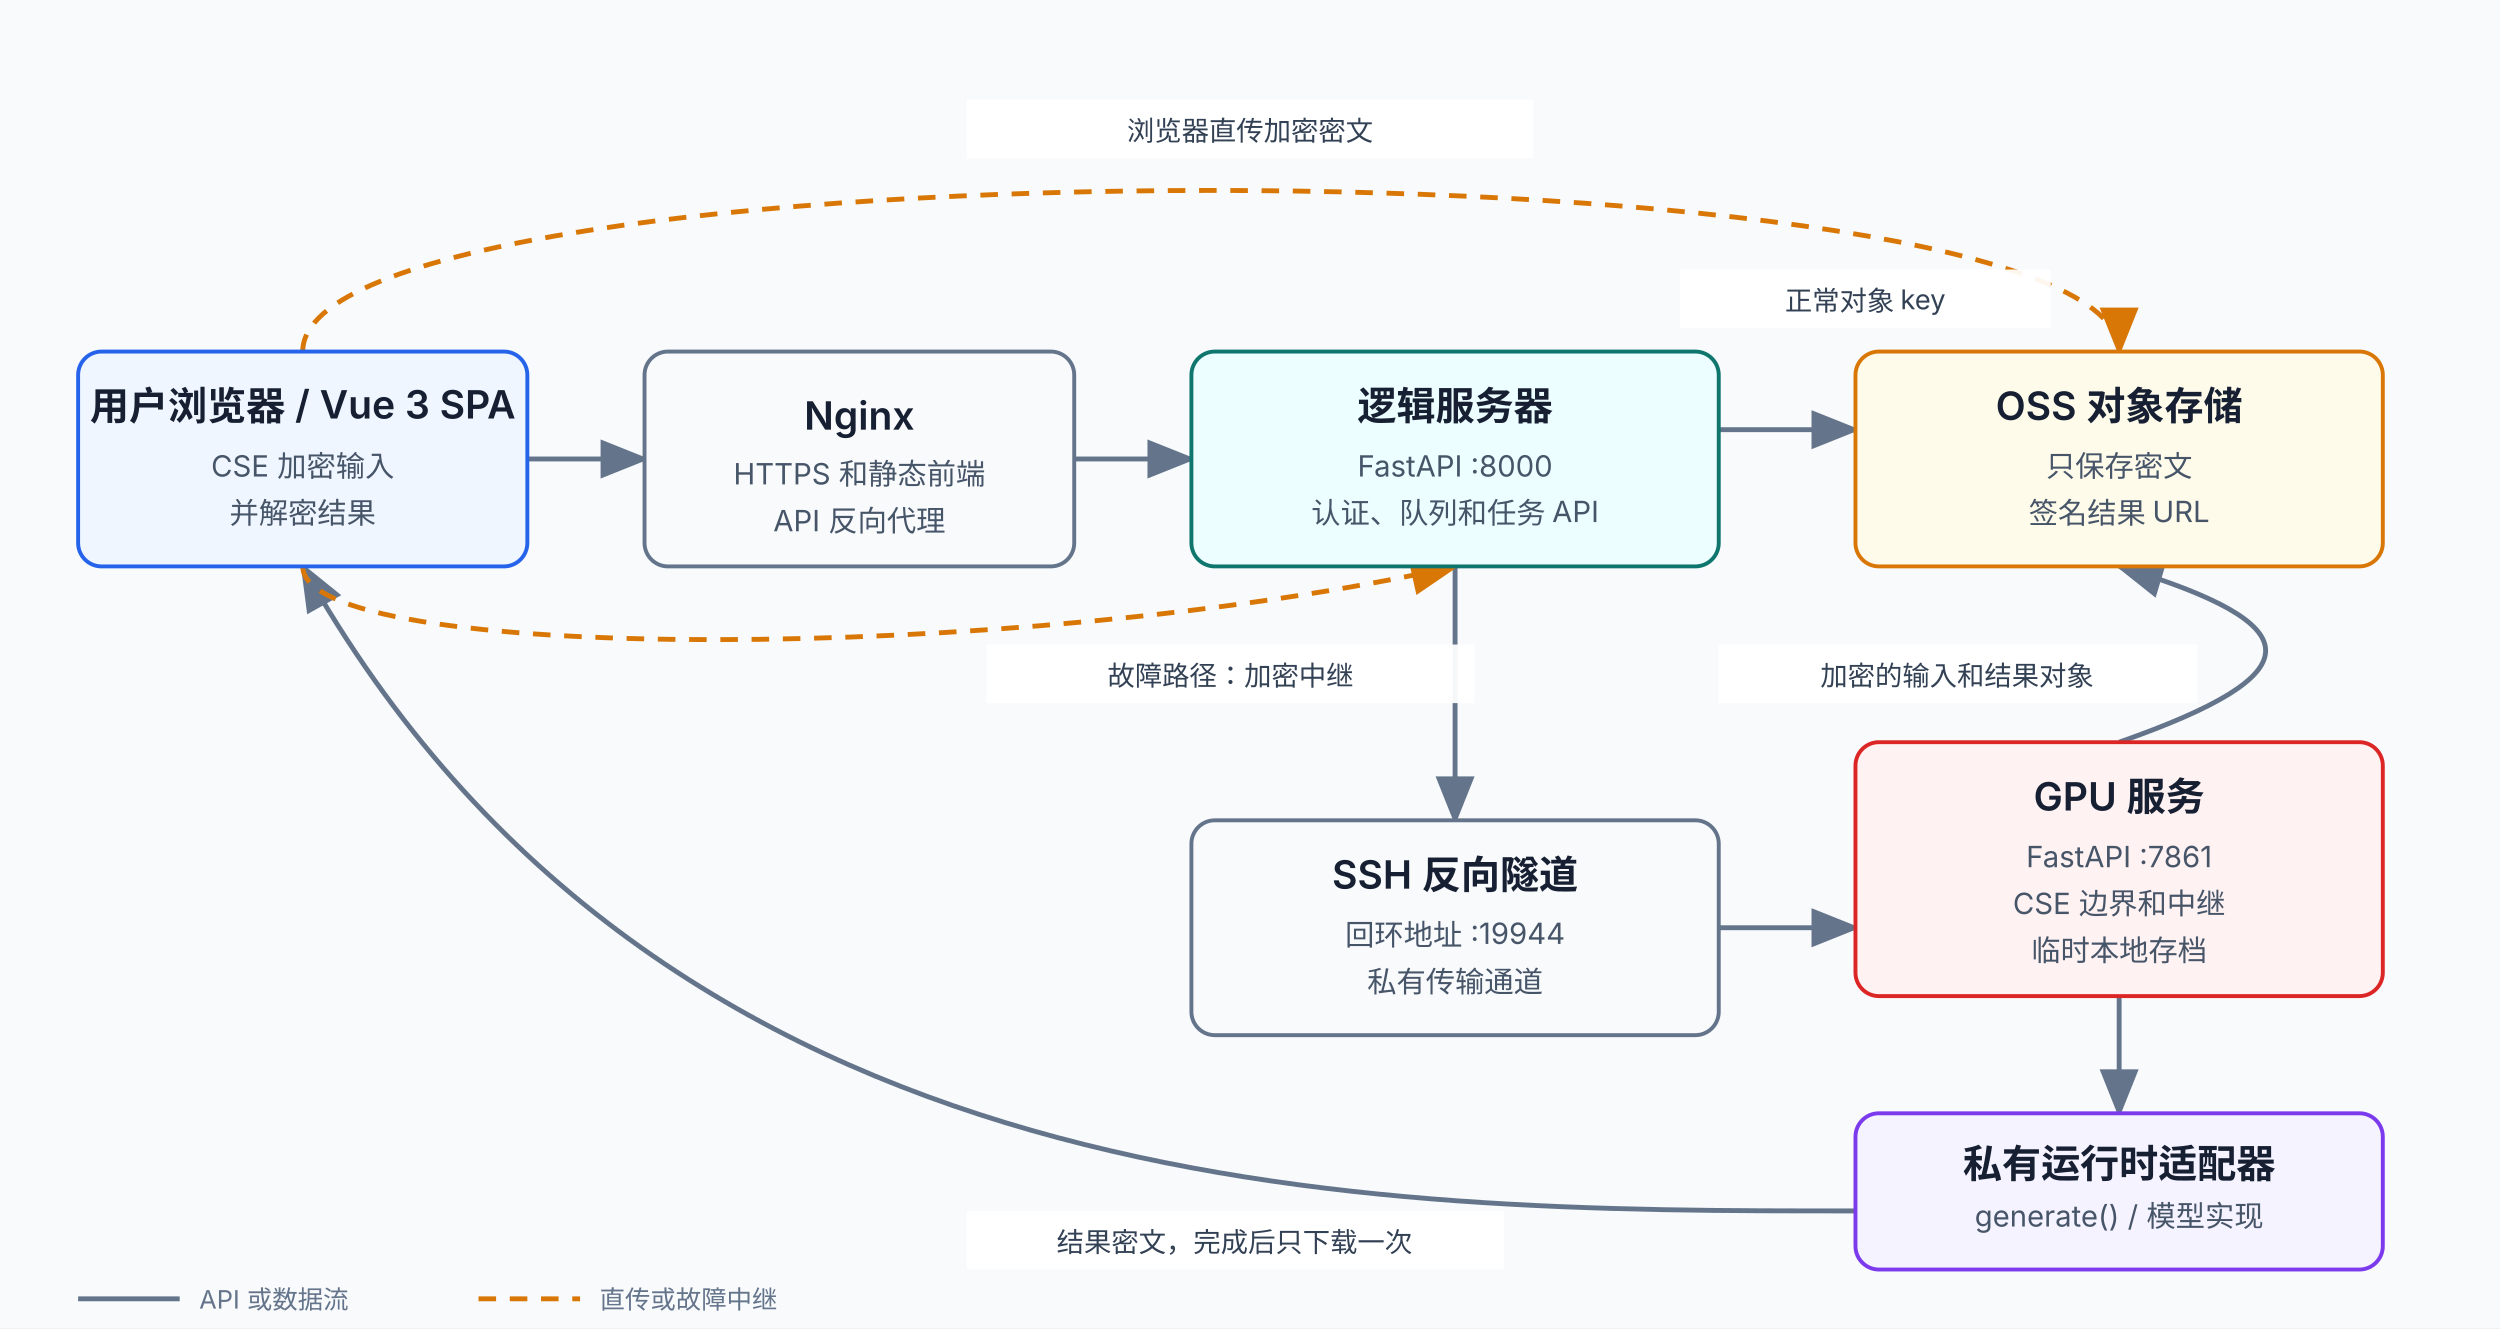
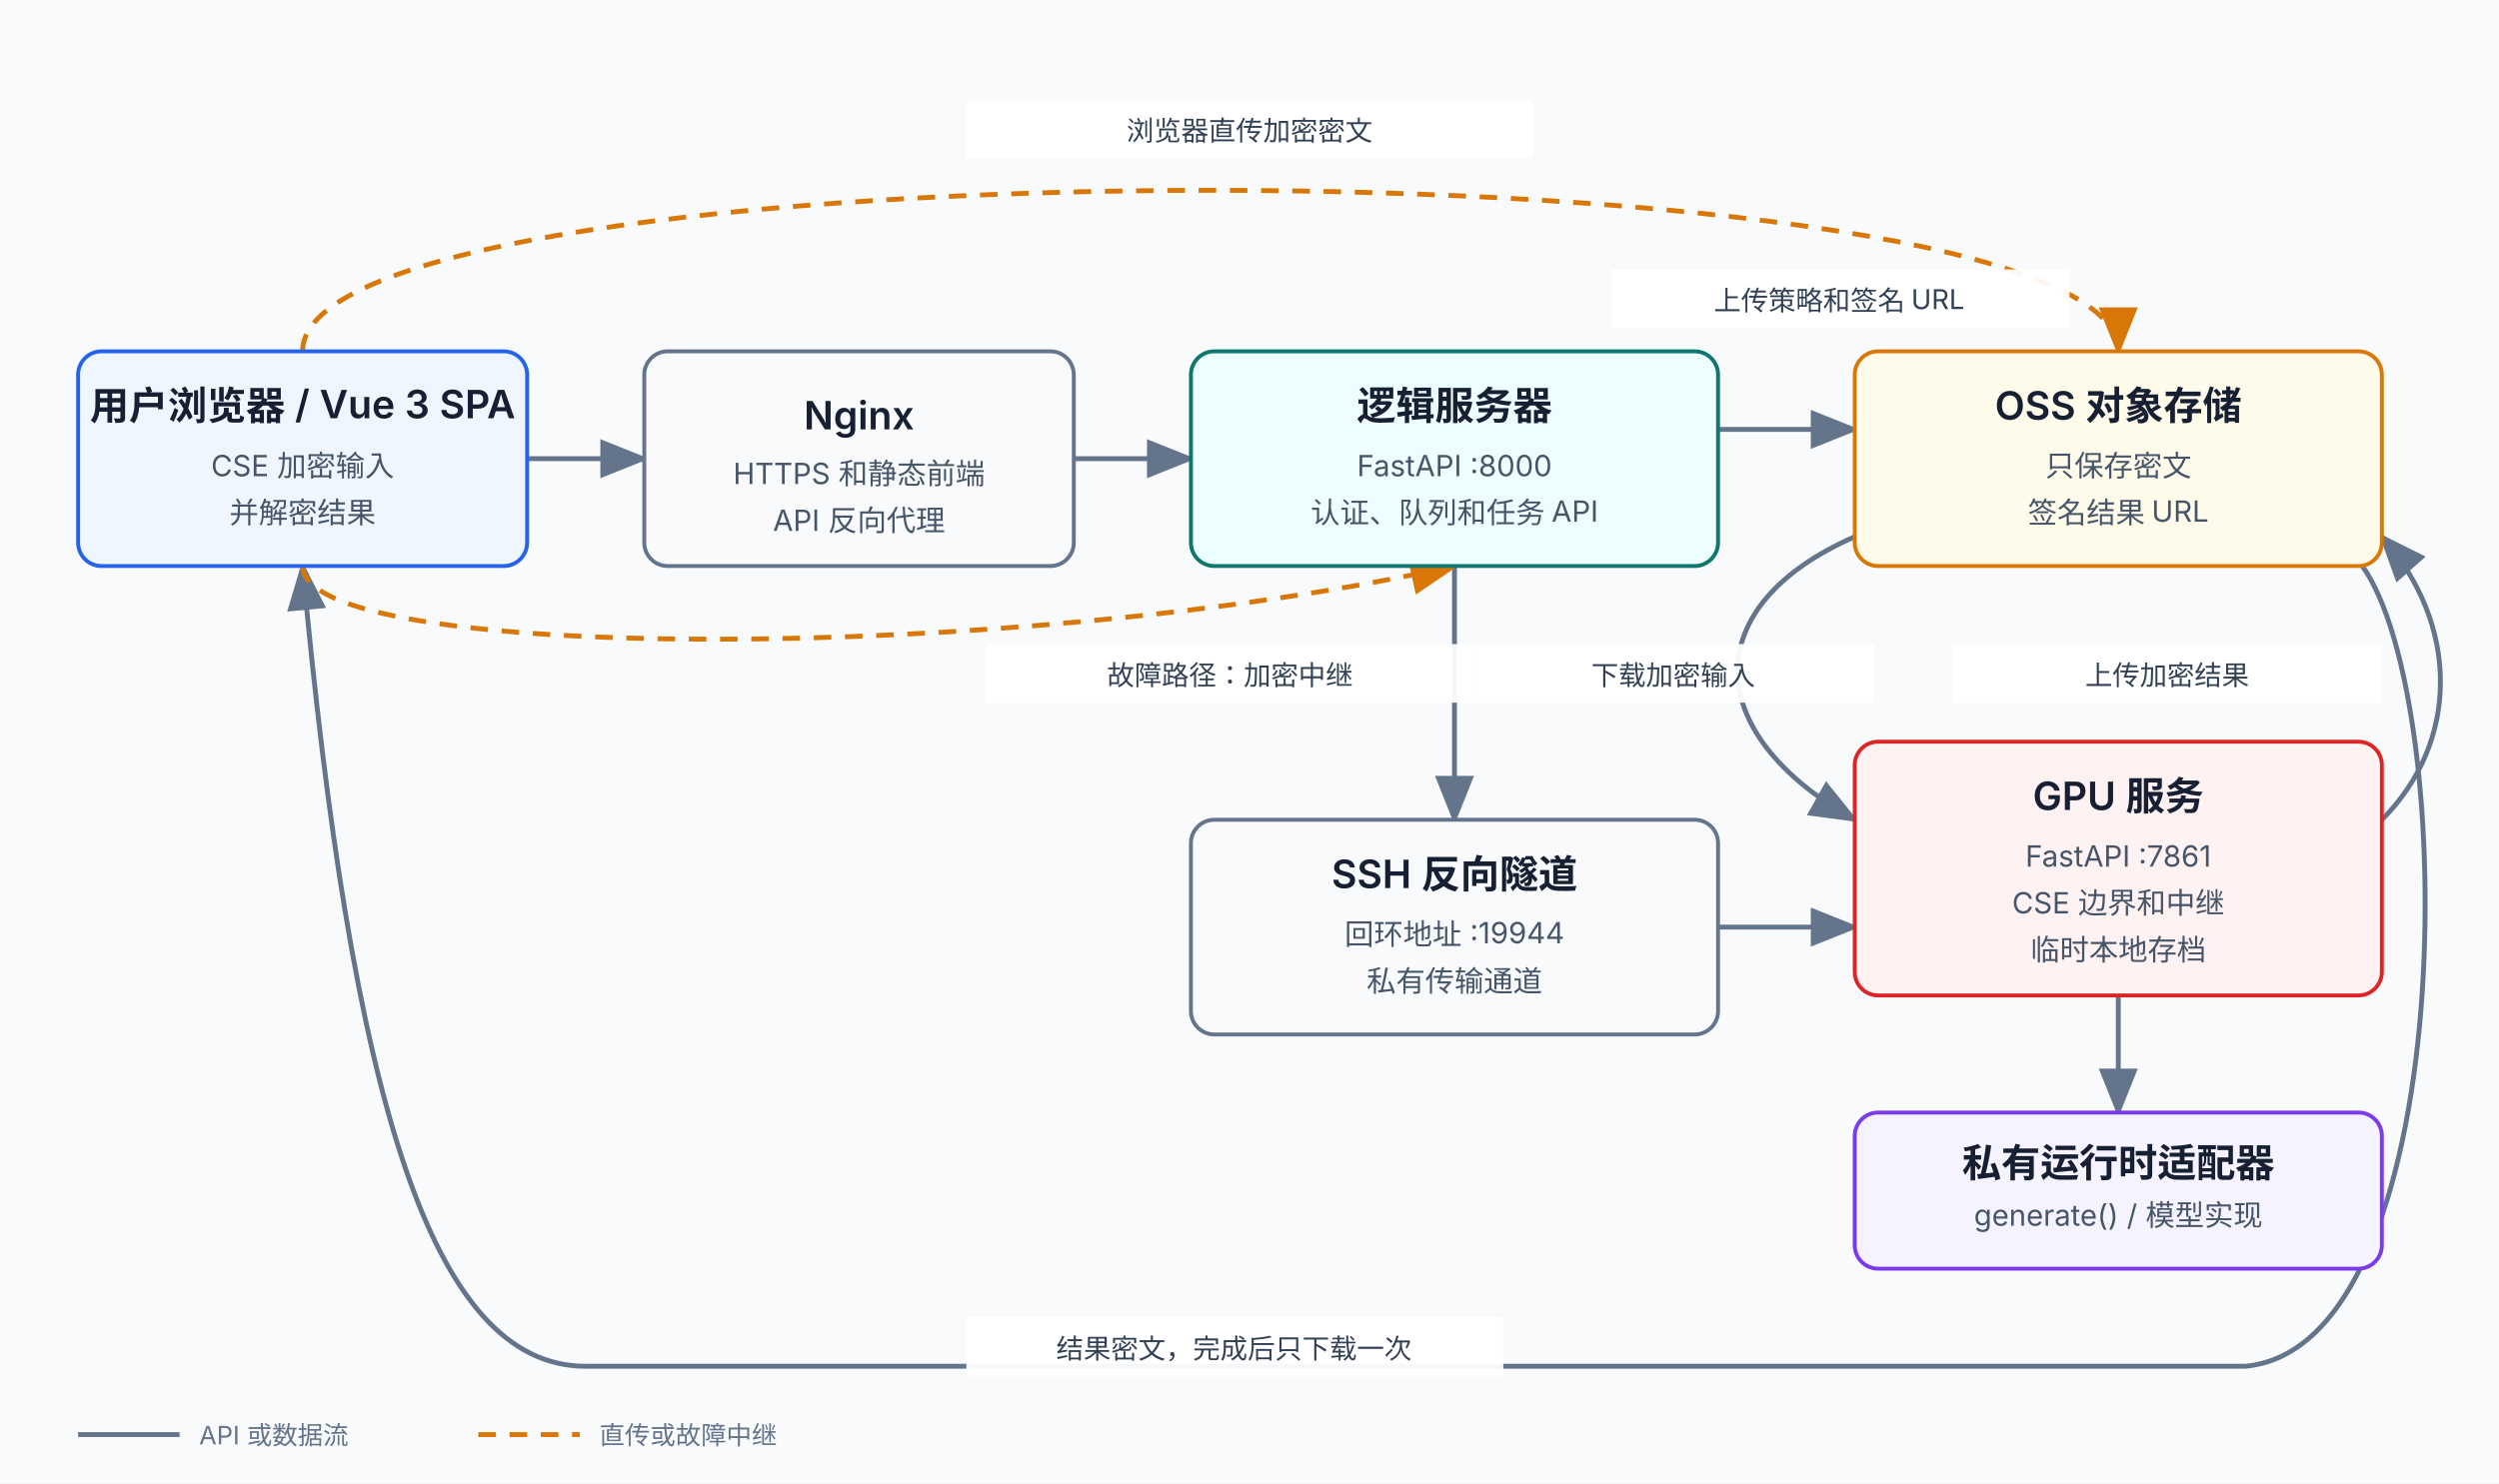
- <svg xmlns="http://www.w3.org/2000/svg" viewBox="0 0 1280 680" role="img" aria-labelledby="title desc">
+ <svg xmlns="http://www.w3.org/2000/svg" viewBox="0 0 1280 760" role="img" aria-labelledby="title desc">
  <defs>
    <marker id="arrow" markerWidth="10" markerHeight="8" refX="9" refY="4" orient="auto" markerUnits="strokeWidth">
      <path d="M0,0 L10,4 L0,8 Z" fill="#64748b" />
    </marker>
    <marker id="arrow-dashed" markerWidth="10" markerHeight="8" refX="9" refY="4" orient="auto" markerUnits="strokeWidth">
      <path d="M0,0 L10,4 L0,8 Z" fill="#d97706" />
    </marker>
    <style>
      .bg { fill: #f8fafc; }
      .box { stroke-width: 2; rx: 12; }
      .browser { fill: #eff6ff; stroke: #2563eb; }
      .edge-node { fill: #f8fafc; stroke: #64748b; }
      .logic { fill: #ecfeff; stroke: #0f766e; }
      .storage { fill: #fffbeb; stroke: #d97706; }
      .private { fill: #fef2f2; stroke: #dc2626; }
      .runtime { fill: #f5f3ff; stroke: #7c3aed; }
      .title { font: 600 20px -apple-system, BlinkMacSystemFont, "Segoe UI", sans-serif; fill: #172033; text-anchor: middle; }
      .meta { font: 400 15px -apple-system, BlinkMacSystemFont, "Segoe UI", sans-serif; fill: #475569; text-anchor: middle; }
      .edge { fill: none; stroke: #64748b; stroke-width: 2.5; marker-end: url(#arrow); }
      .edge-dashed { fill: none; stroke: #d97706; stroke-width: 2.5; stroke-dasharray: 9 7; marker-end: url(#arrow-dashed); }
      .label-bg { fill: #ffffff; opacity: .94; }
      .label { font: 400 14px -apple-system, BlinkMacSystemFont, "Segoe UI", sans-serif; fill: #334155; text-anchor: middle; }
      .legend { font: 400 13px -apple-system, BlinkMacSystemFont, "Segoe UI", sans-serif; fill: #64748b; }
    </style>
  </defs>
-   <rect class="bg" width="1280" height="680" />
+   <rect class="bg" width="1280" height="760" />
  <path class="edge" d="M270 235 H330" />
  <path class="edge" d="M550 235 H610" />
  <path class="edge" d="M745 290 V420" />
  <path class="edge" d="M880 475 H950" />
  <path class="edge" d="M1085 510 V570" />
  <path class="edge" d="M880 220 H950" />
-   <path class="edge" d="M1085 380 C1185 345 1185 320 1085 290" />
-   <path class="edge" d="M950 620 C700 620 340 620 155 290" />
+   <path class="edge" d="M950 275 C870 310 870 375 950 420" />
+   <path class="edge" d="M1220 420 C1260 380 1260 320 1220 275" />
+   <path class="edge" d="M1210 290 C1260 360 1260 690 1150 700 H300 C220 700 180 560 155 290" />
  <path class="edge-dashed" d="M155 180 C155 70 1085 70 1085 180" />
  <path class="edge-dashed" d="M155 290 C155 340 520 340 745 290" />
  <rect class="box browser" x="40" y="180" width="230" height="110" />
  <text class="title" x="155" y="215">用户浏览器 / Vue 3 SPA</text>
  <text class="meta" x="155" y="244">CSE 加密输入</text>
  <text class="meta" x="155" y="268">并解密结果</text>
  <rect class="box edge-node" x="330" y="180" width="220" height="110" />
  <text class="title" x="440" y="220">Nginx</text>
  <text class="meta" x="440" y="248">HTTPS 和静态前端</text>
  <text class="meta" x="440" y="272">API 反向代理</text>
  <rect class="box logic" x="610" y="180" width="270" height="110" />
  <text class="title" x="745" y="215">逻辑服务器</text>
  <text class="meta" x="745" y="244">FastAPI :8000</text>
  <text class="meta" x="745" y="268">认证、队列和任务 API</text>
  <rect class="box storage" x="950" y="180" width="270" height="110" />
  <text class="title" x="1085" y="215">OSS 对象存储</text>
  <text class="meta" x="1085" y="244">只保存密文</text>
  <text class="meta" x="1085" y="268">签名结果 URL</text>
  <rect class="box edge-node" x="610" y="420" width="270" height="110" />
  <text class="title" x="745" y="455">SSH 反向隧道</text>
  <text class="meta" x="745" y="484">回环地址 :19944</text>
  <text class="meta" x="745" y="508">私有传输通道</text>
  <rect class="box private" x="950" y="380" width="270" height="130" />
  <text class="title" x="1085" y="415">GPU 服务</text>
  <text class="meta" x="1085" y="444">FastAPI :7861</text>
  <text class="meta" x="1085" y="468">CSE 边界和中继</text>
  <text class="meta" x="1085" y="492">临时本地存档</text>
  <rect class="box runtime" x="950" y="570" width="270" height="80" />
  <text class="title" x="1085" y="603">私有运行时适配器</text>
  <text class="meta" x="1085" y="628">generate() / 模型实现</text>
  <rect class="label-bg" x="495" y="51" width="290" height="30" />
  <text class="label" x="640" y="72">浏览器直传加密密文</text>
-   <rect class="label-bg" x="860" y="138" width="190" height="30" />
-   <text class="label" x="955" y="159">正常对象 key</text>
+   <rect class="label-bg" x="825" y="138" width="235" height="30" />
+   <text class="label" x="942" y="159">上传策略和签名 URL</text>
  <rect class="label-bg" x="505" y="330" width="250" height="30" />
  <text class="label" x="630" y="351">故障路径：加密中继</text>
-   <rect class="label-bg" x="880" y="330" width="245" height="30" />
-   <text class="label" x="1002" y="351">加密的输入和结果对象</text>
-   <rect class="label-bg" x="495" y="620" width="275" height="30" />
-   <text class="label" x="632" y="641">结果密文，完成后只下载一次</text>
-   <line x1="40" y1="665" x2="92" y2="665" stroke="#64748b" stroke-width="2.5" />
-   <text class="legend" x="102" y="670">API 或数据流</text>
-   <line x1="245" y1="665" x2="297" y2="665" stroke="#d97706" stroke-width="2.5" stroke-dasharray="9 7" />
-   <text class="legend" x="307" y="670">直传或故障中继</text>
+   <rect class="label-bg" x="755" y="330" width="205" height="30" />
+   <text class="label" x="857" y="351">下载加密输入</text>
+   <rect class="label-bg" x="1000" y="330" width="220" height="30" />
+   <text class="label" x="1110" y="351">上传加密结果</text>
+   <rect class="label-bg" x="495" y="675" width="275" height="30" />
+   <text class="label" x="632" y="696">结果密文，完成后只下载一次</text>
+   <line x1="40" y1="735" x2="92" y2="735" stroke="#64748b" stroke-width="2.5" />
+   <text class="legend" x="102" y="740">API 或数据流</text>
+   <line x1="245" y1="735" x2="297" y2="735" stroke="#d97706" stroke-width="2.5" stroke-dasharray="9 7" />
+   <text class="legend" x="307" y="740">直传或故障中继</text>
</svg>
